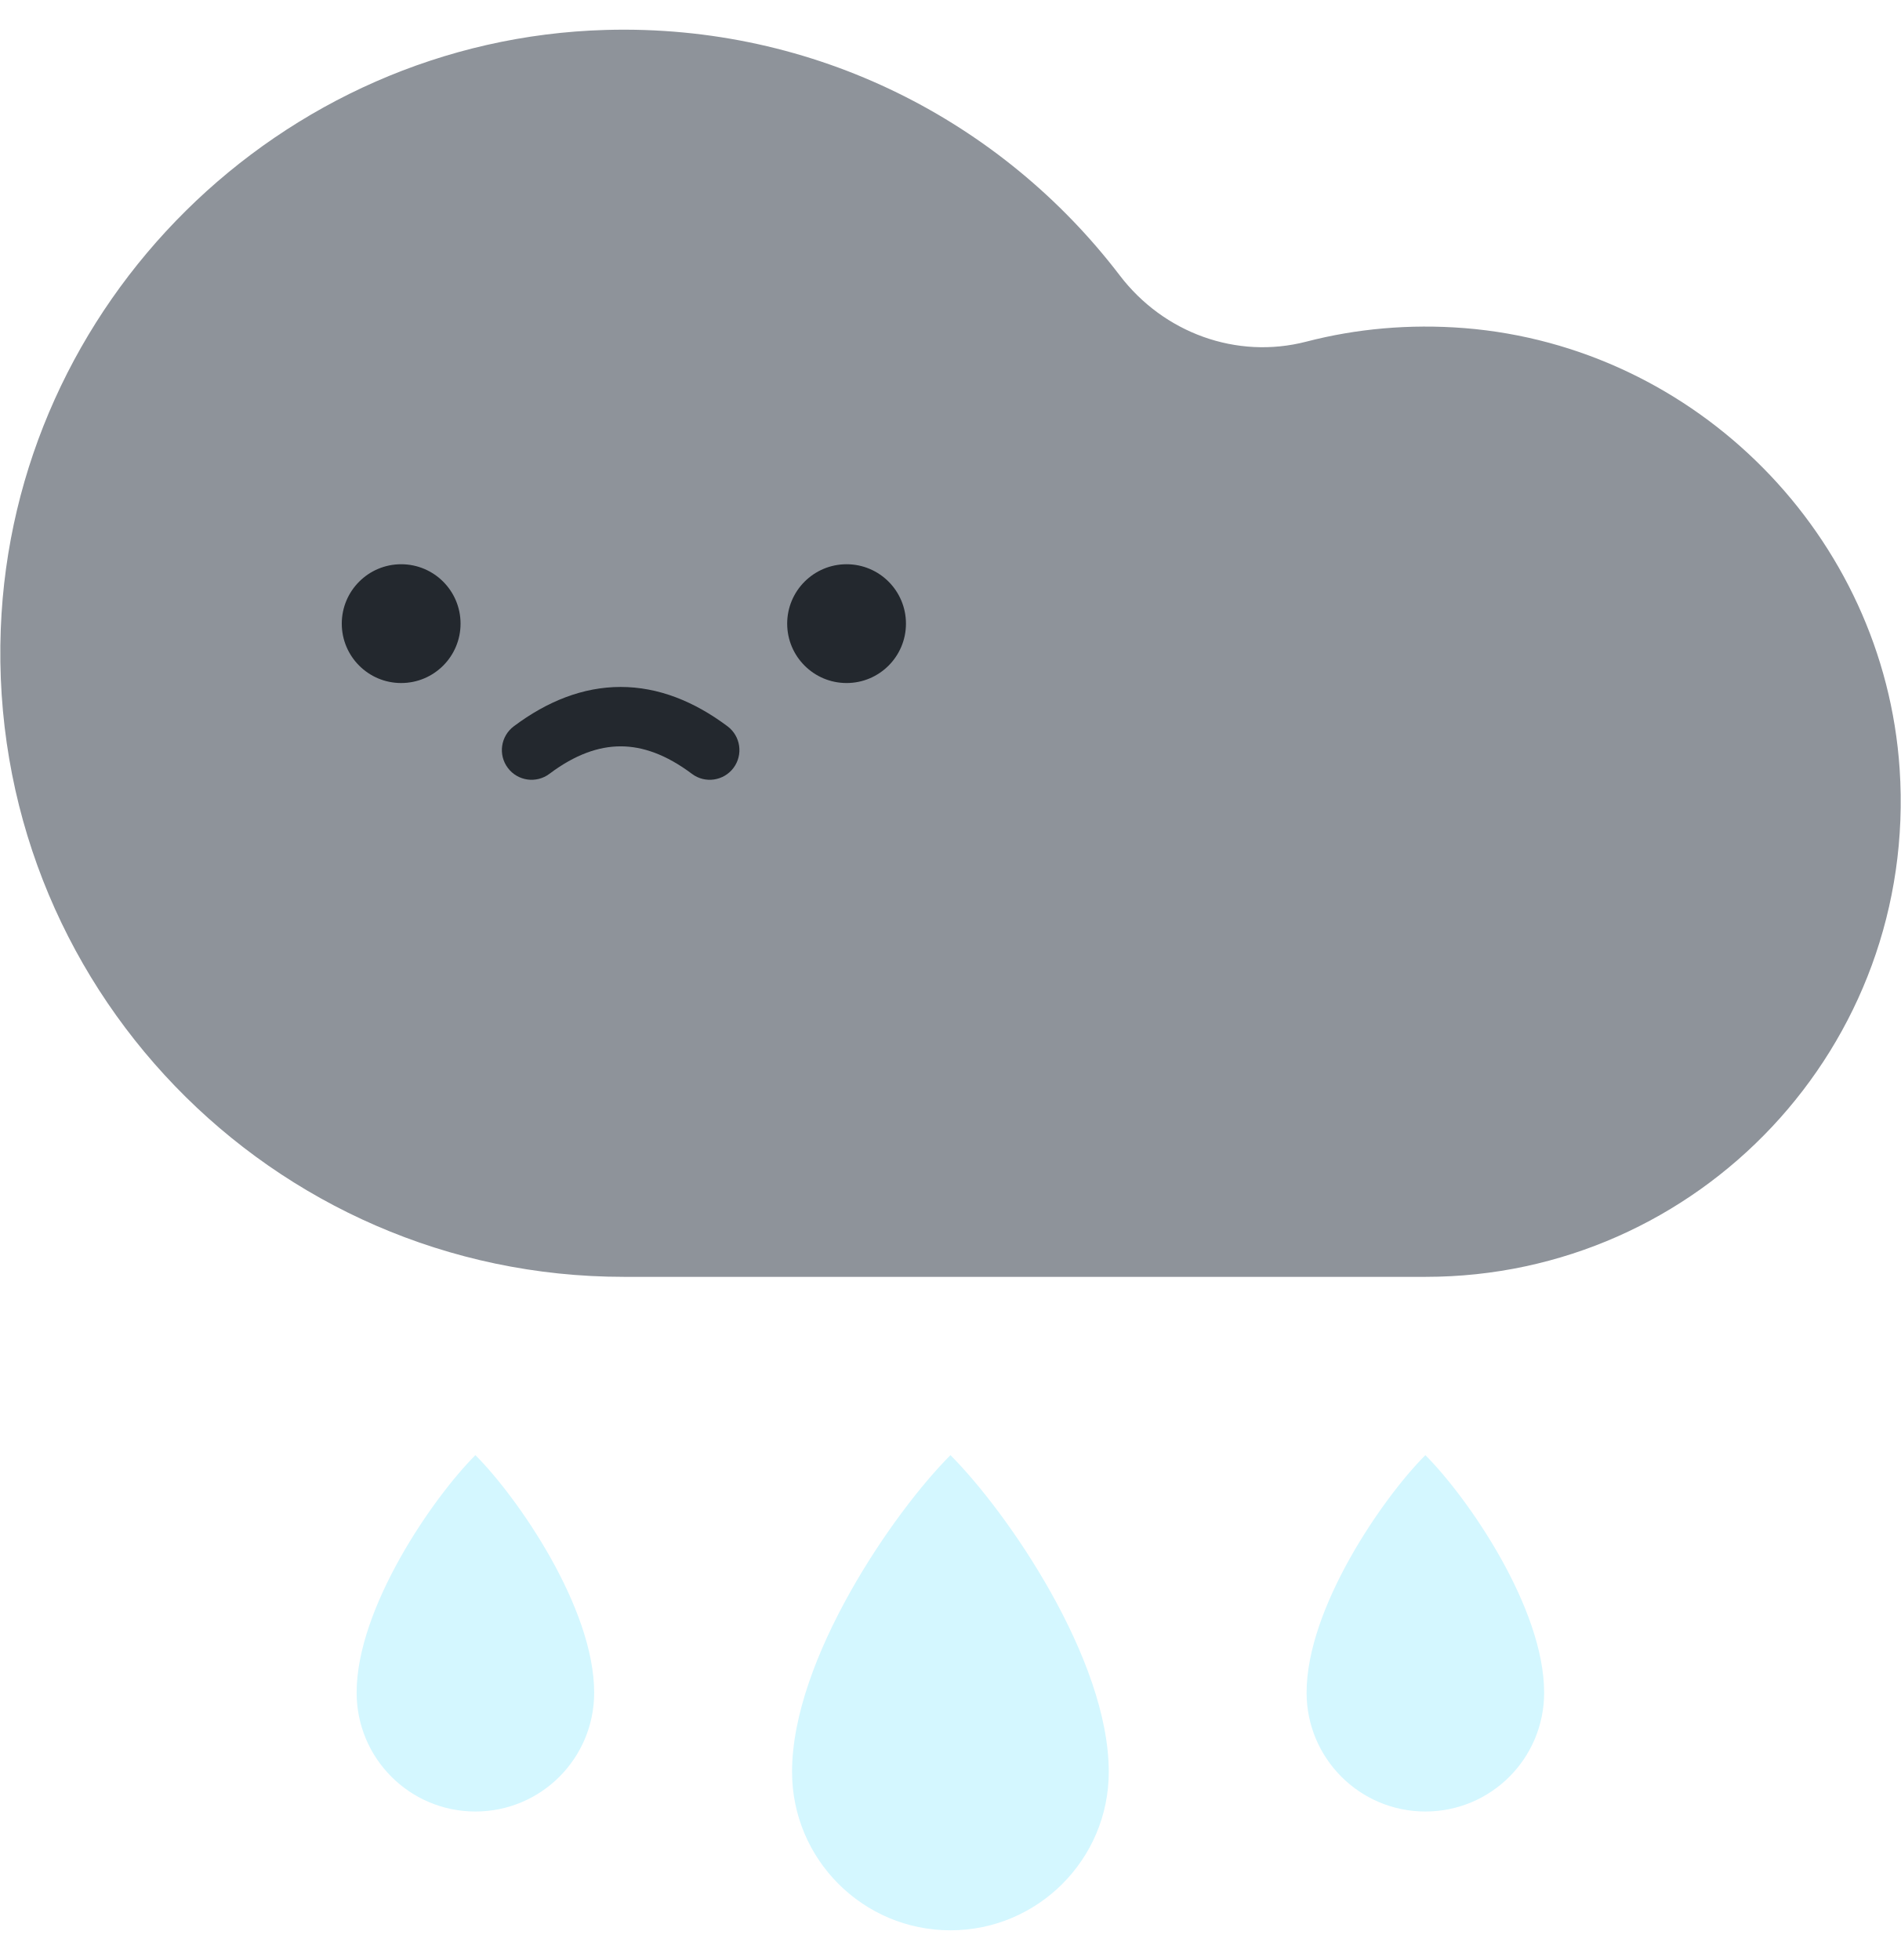
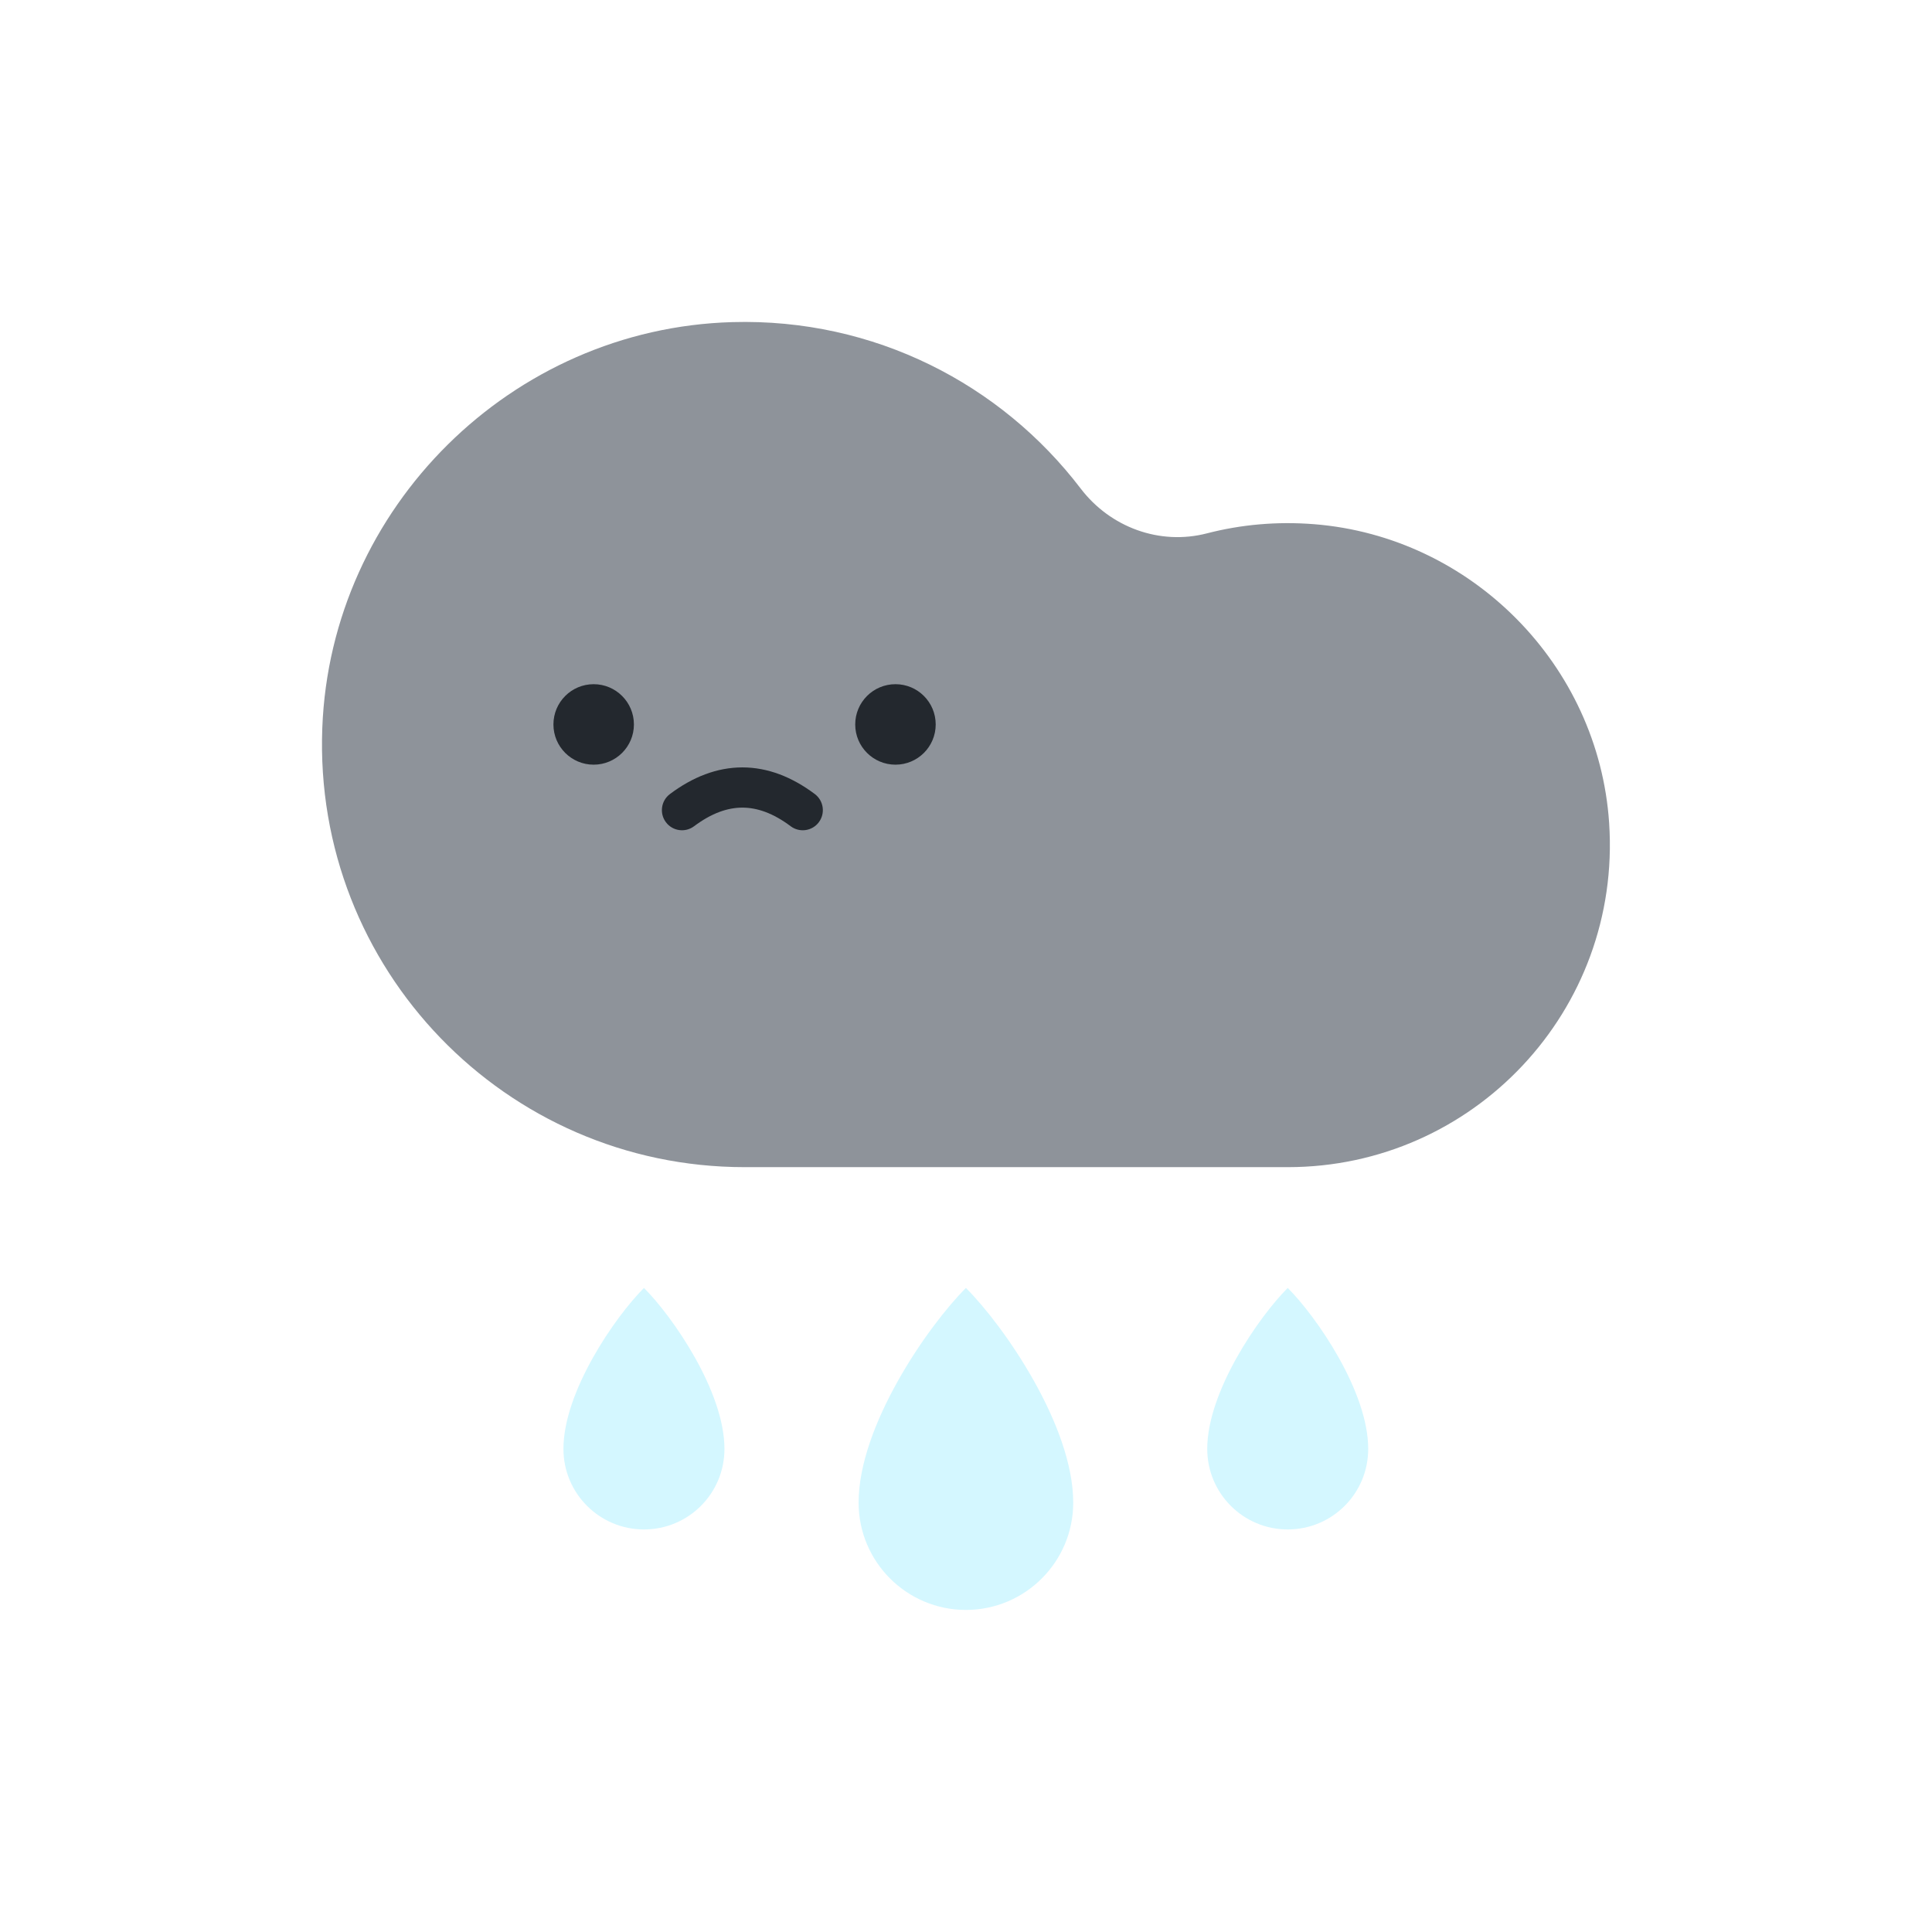
- <svg xmlns="http://www.w3.org/2000/svg" width="32" height="33" viewBox="0 0 32 33" fill="none">
-   <g id="Frame 1707484644">
-     <g id="Group 1000011764">
-       <g id="Group 1000011767">
-         <path id="Vector" d="M24.655 5.524C23.732 5.452 22.837 5.534 21.997 5.752C20.822 6.057 19.592 5.604 18.855 4.637C16.88 2.049 13.73 0.404 10.2 0.504C4.718 0.659 0.221 5.109 0.013 10.589C-0.214 16.574 4.57 21.498 10.505 21.498H24.005C28.605 21.498 32.299 17.614 31.987 12.946C31.724 9.026 28.572 5.837 24.657 5.524H24.655Z" fill="#8E939A" />
-         <path id="Vector_2" d="M6.755 11.5C7.308 11.5 7.755 11.052 7.755 10.5C7.755 9.948 7.308 9.5 6.755 9.5C6.203 9.5 5.755 9.948 5.755 10.5C5.755 11.052 6.203 11.5 6.755 11.5Z" fill="#23282E" />
-         <path id="Vector_3" d="M14.255 11.5C14.808 11.5 15.255 11.052 15.255 10.5C15.255 9.948 14.808 9.5 14.255 9.5C13.703 9.5 13.255 9.948 13.255 10.5C13.255 11.052 13.703 11.5 14.255 11.5Z" fill="#23282E" />
-         <path id="Vector (Stroke)" fill-rule="evenodd" clip-rule="evenodd" d="M10.451 11.566C11.083 11.566 11.686 11.806 12.251 12.229C12.472 12.395 12.516 12.708 12.351 12.929C12.185 13.15 11.871 13.195 11.651 13.029C11.215 12.702 10.818 12.566 10.451 12.566C10.083 12.566 9.686 12.702 9.251 13.029C9.03 13.195 8.716 13.15 8.551 12.929C8.385 12.708 8.43 12.395 8.651 12.229C9.215 11.806 9.818 11.566 10.451 11.566Z" fill="#23282E" />
-       </g>
-       <path id="Vector_4" d="M16.004 24.5C15.052 25.452 13.337 27.929 13.337 29.833C13.337 31.305 14.532 32.5 16.004 32.5C17.476 32.5 18.67 31.305 18.67 29.833C18.67 27.929 16.956 25.452 16.004 24.5Z" fill="#D4F7FF" />
-       <path id="Vector_5" d="M8.005 24.5C7.291 25.214 6.005 27.071 6.005 28.499C6.005 29.603 6.898 30.5 8.005 30.5C9.111 30.5 10.005 29.606 10.005 28.499C10.005 27.071 8.719 25.214 8.005 24.5Z" fill="#D4F7FF" />
-       <path id="Vector_6" d="M24.001 24.5C23.287 25.214 22.001 27.071 22.001 28.499C22.001 29.603 22.895 30.5 24.001 30.5C25.107 30.5 26.001 29.606 26.001 28.499C26.001 27.071 24.715 25.214 24.001 24.5Z" fill="#D4F7FF" />
-     </g>
-   </g>
+ <svg xmlns="http://www.w3.org/2000/svg" width="44" height="44" viewBox="0 0 44 44" fill="none">
+   <path d="M29.926 11.938C29.081 11.871 28.26 11.947 27.49 12.146C26.413 12.426 25.286 12.011 24.61 11.124C22.8 8.752 19.913 7.244 16.677 7.336C11.652 7.478 7.53 11.557 7.34 16.58C7.132 22.066 11.517 26.581 16.957 26.581H29.33C33.546 26.581 36.933 23.02 36.647 18.741C36.406 15.148 33.517 12.224 29.928 11.938H29.926Z" fill="#8E939A" />
+   <path d="M13.52 17.415C14.026 17.415 14.437 17.005 14.437 16.499C14.437 15.992 14.026 15.582 13.52 15.582C13.014 15.582 12.604 15.992 12.604 16.499C12.604 17.005 13.014 17.415 13.52 17.415Z" fill="#23282E" />
+   <path d="M20.394 17.415C20.9 17.415 21.31 17.005 21.31 16.499C21.31 15.992 20.9 15.582 20.394 15.582C19.888 15.582 19.477 15.992 19.477 16.499C19.477 17.005 19.888 17.415 20.394 17.415Z" fill="#23282E" />
+   <path fill-rule="evenodd" clip-rule="evenodd" d="M16.907 17.477C17.487 17.477 18.039 17.696 18.557 18.084C18.759 18.236 18.8 18.523 18.648 18.726C18.497 18.928 18.209 18.969 18.007 18.817C17.608 18.518 17.244 18.393 16.907 18.393C16.57 18.393 16.206 18.518 15.807 18.817C15.605 18.969 15.318 18.928 15.166 18.726C15.014 18.523 15.055 18.236 15.257 18.084C15.775 17.696 16.327 17.477 16.907 17.477Z" fill="#23282E" />
+   <path d="M21.998 29.332C21.126 30.205 19.554 32.476 19.554 34.221C19.554 35.57 20.649 36.665 21.998 36.665C23.347 36.665 24.442 35.57 24.442 34.221C24.442 32.476 22.871 30.205 21.998 29.332Z" fill="#D4F7FF" />
+   <path d="M14.666 29.332C14.012 29.986 12.832 31.689 12.832 32.998C12.832 34.01 13.652 34.832 14.666 34.832C15.68 34.832 16.499 34.013 16.499 32.998C16.499 31.689 15.32 29.986 14.666 29.332Z" fill="#D4F7FF" />
+   <path d="M29.327 29.332C28.673 29.986 27.494 31.689 27.494 32.998C27.494 34.01 28.313 34.832 29.327 34.832C30.341 34.832 31.16 34.013 31.16 32.998C31.16 31.689 29.981 29.986 29.327 29.332Z" fill="#D4F7FF" />
</svg>
